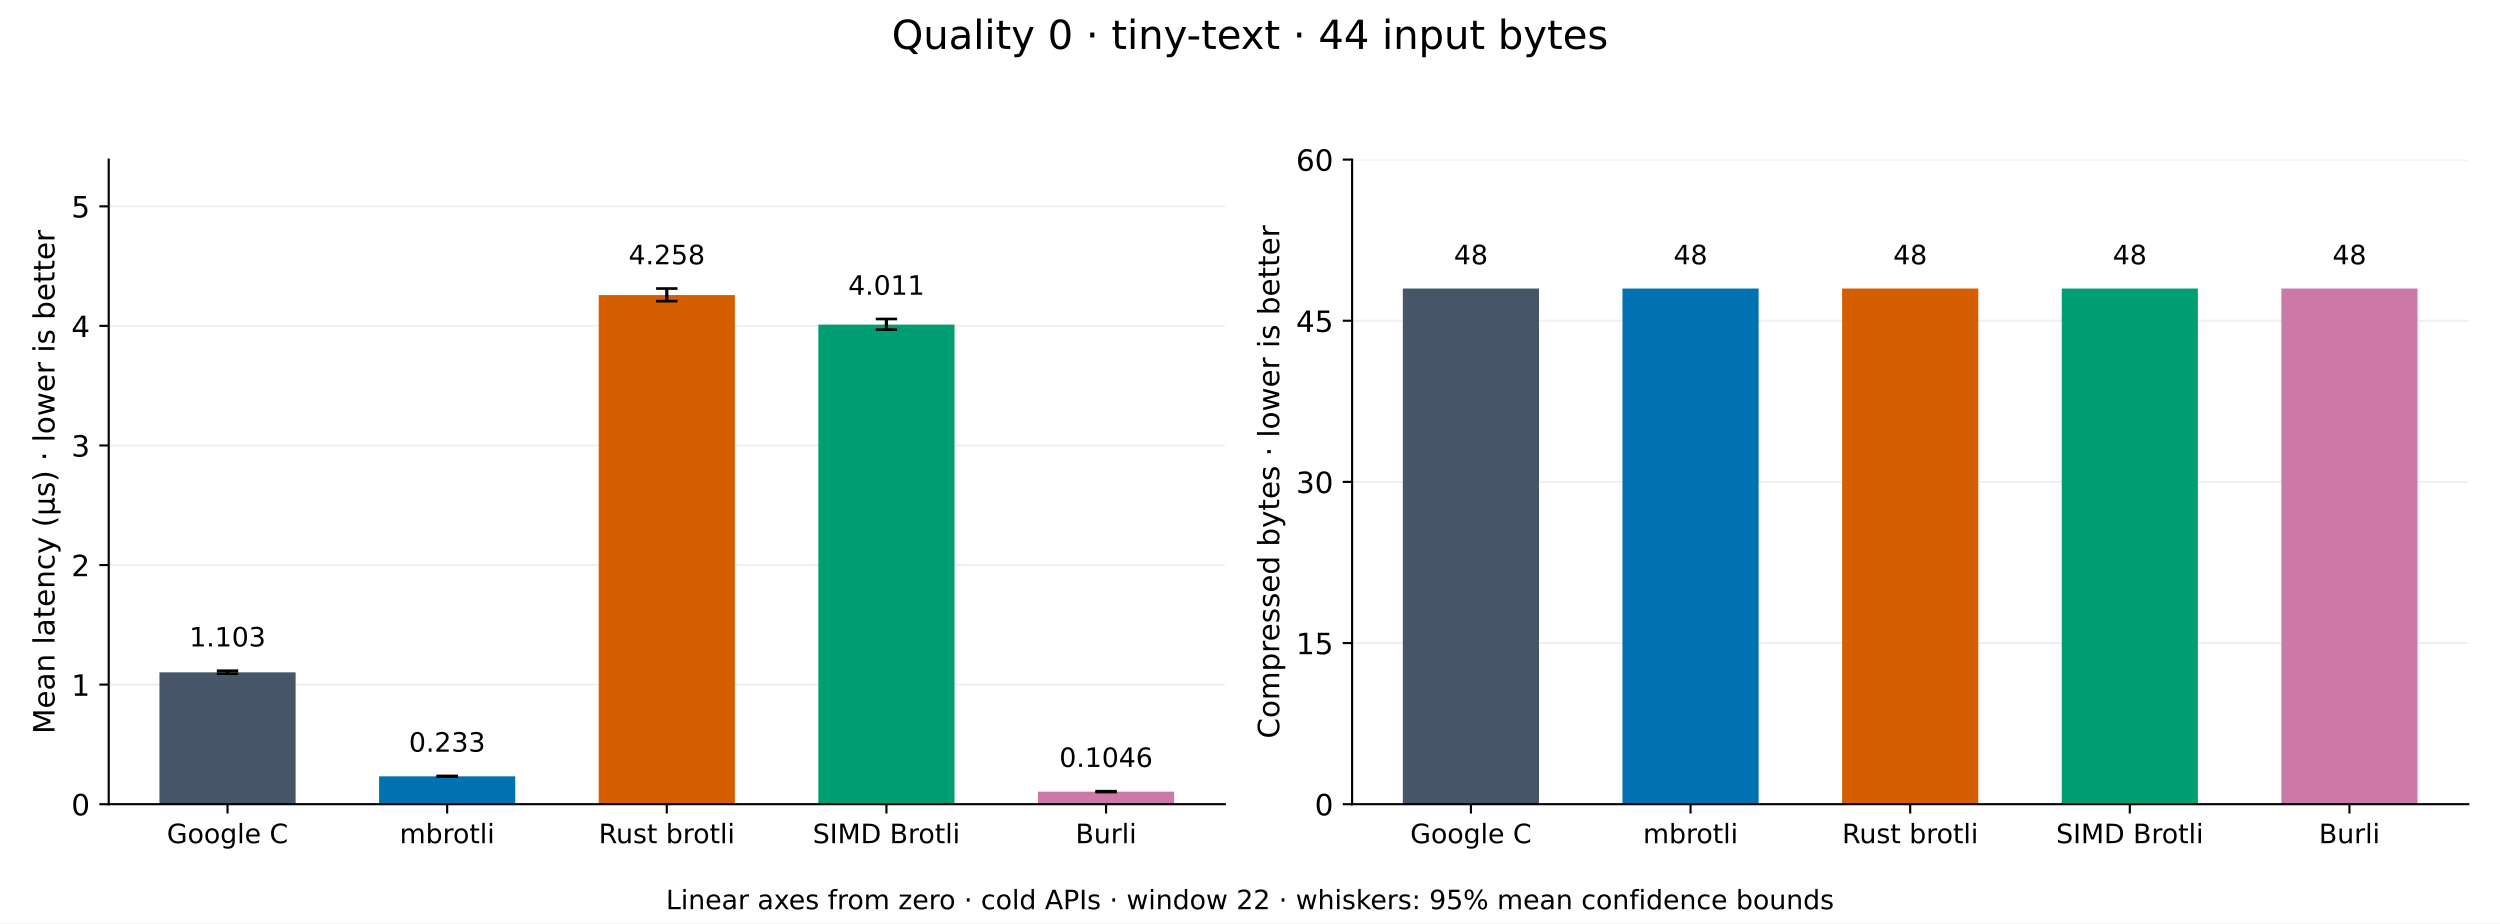
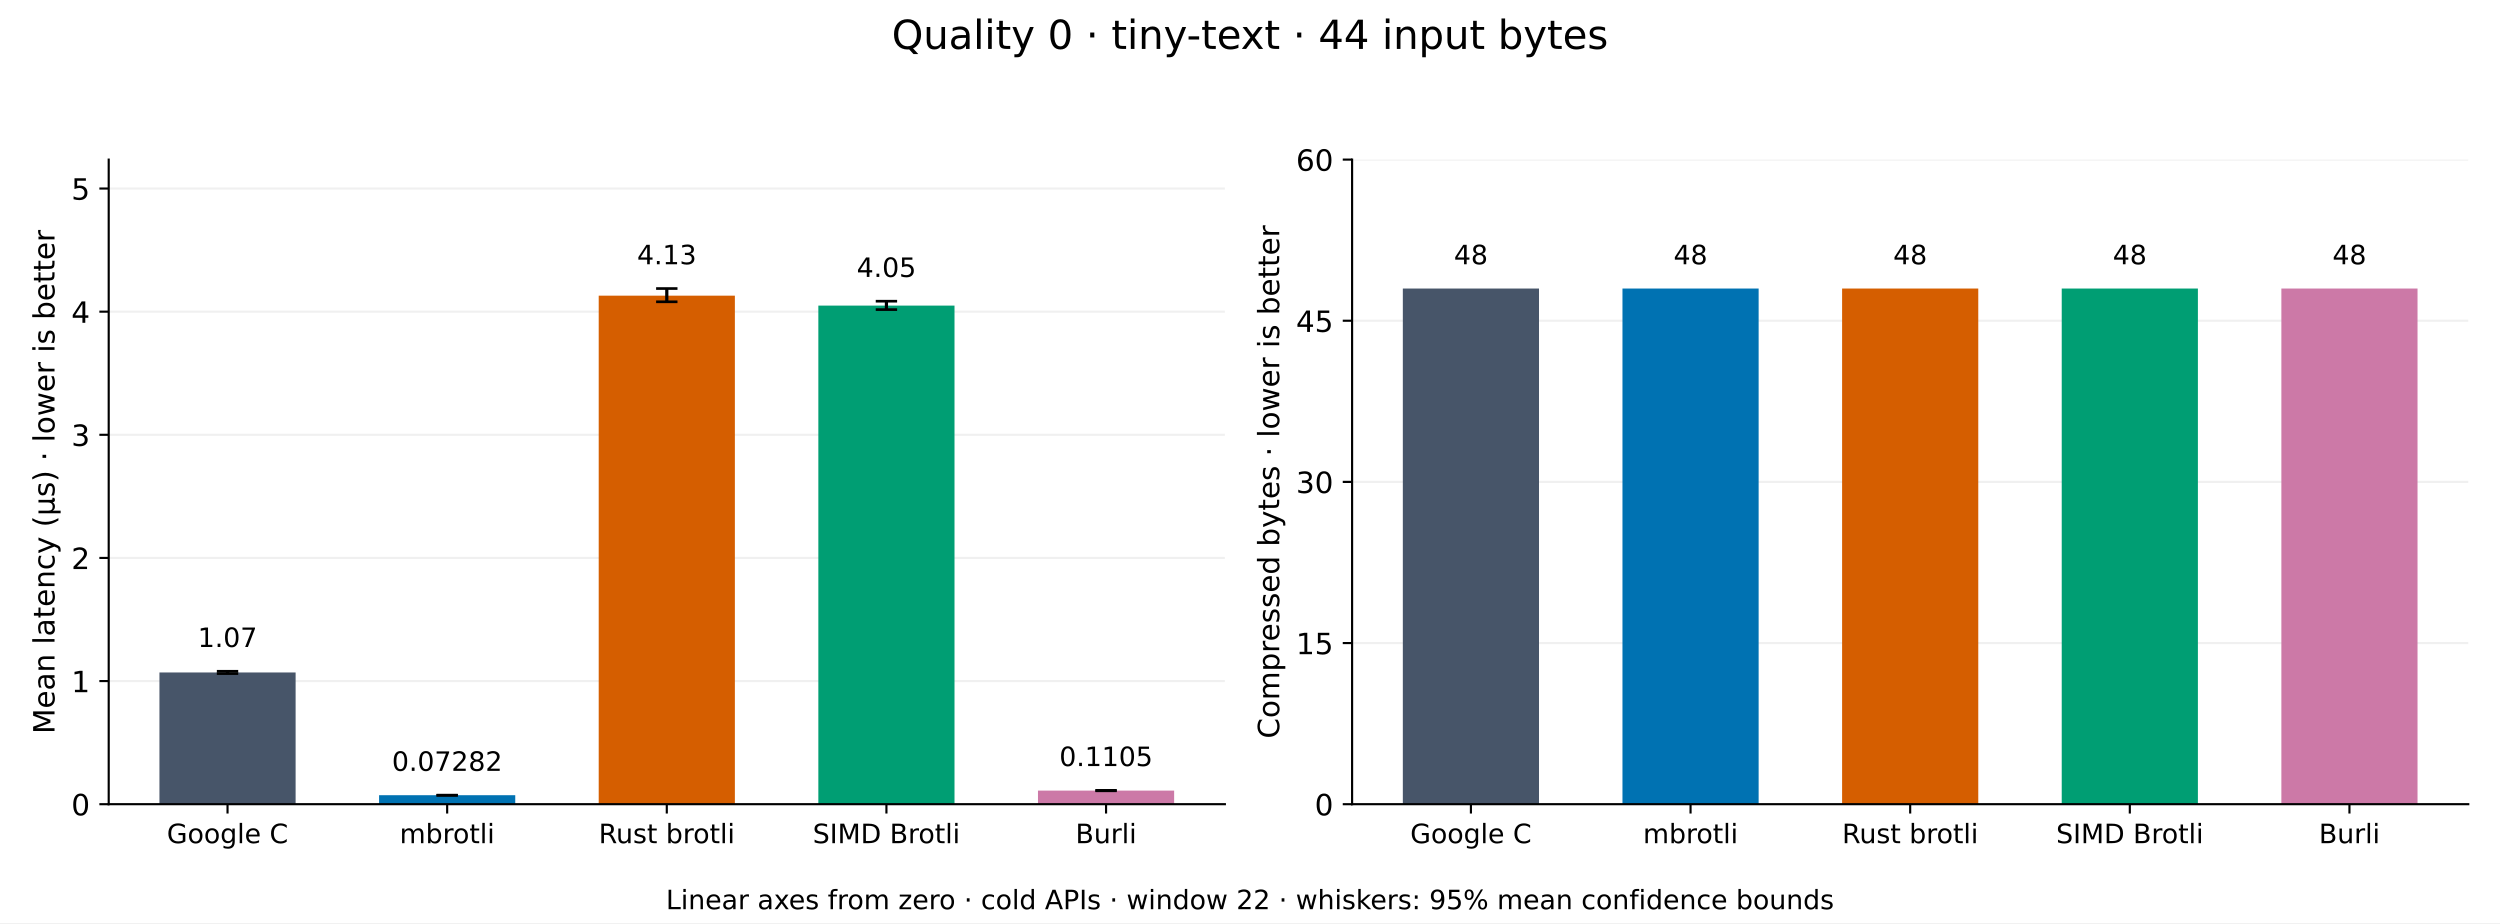
<svg xmlns="http://www.w3.org/2000/svg" xmlns:xlink="http://www.w3.org/1999/xlink" width="936pt" height="345.6pt" viewBox="0 0 936 345.6" version="1.1">
  <defs>
    <style type="text/css">*{stroke-linejoin: round; stroke-linecap: butt}</style>
  </defs>
  <g id="figure_1">
    <g id="patch_1">
-       <path d="M 0 345.6  L 936 345.6  L 936 0  L 0 0  z " style="fill: #ffffff" />
+       <path d="M 0 345.6 L 936 345.6 L 936 0 L 0 0 z " style="fill: #ffffff" />
    </g>
    <g id="axes_1">
      <g id="patch_2">
-         <path d="M 40.7 301.088  L 458.595 301.088  L 458.595 59.76  L 40.7 59.76  z " style="fill: #ffffff" />
+         <path d="M 40.7 301.088 L 458.595 301.088 L 458.595 59.76 L 40.7 59.76 z " style="fill: #ffffff" />
      </g>
      <g id="matplotlib.axis_1">
        <g id="xtick_1">
          <g id="line2d_1">
            <defs>
-               <path id="m3d63aaa0ea" d="M 0 0  L 0 3.5  " style="stroke: #000000; stroke-width: 0.8" />
+               <path id="m3d63aaa0ea" d="M 0 0 L 0 3.5 " style="stroke: #000000; stroke-width: 0.8" />
            </defs>
            <g>
              <use xlink:href="#m3d63aaa0ea" x="85.187" y="301.088" style="stroke: #000000; stroke-width: 0.8" />
            </g>
          </g>
          <g id="text_1">
            <text style="font-size: 10px; font-family: 'DejaVu Sans', 'Bitstream Vera Sans', 'Computer Modern Sans Serif', 'Lucida Grande', 'Verdana', 'Geneva', 'Lucid', 'Arial', 'Helvetica', 'Avant Garde', sans-serif; text-anchor: middle" x="85.187" y="315.686" transform="rotate(-0 85.18666 315.6864)">Google C</text>
          </g>
        </g>
        <g id="xtick_2">
          <g id="line2d_2">
            <g>
              <use xlink:href="#m3d63aaa0ea" x="167.417" y="301.088" style="stroke: #000000; stroke-width: 0.8" />
            </g>
          </g>
          <g id="text_2">
            <text style="font-size: 10px; font-family: 'DejaVu Sans', 'Bitstream Vera Sans', 'Computer Modern Sans Serif', 'Lucida Grande', 'Verdana', 'Geneva', 'Lucid', 'Arial', 'Helvetica', 'Avant Garde', sans-serif; text-anchor: middle" x="167.417" y="315.686" transform="rotate(-0 167.4171 315.6864)">mbrotli</text>
          </g>
        </g>
        <g id="xtick_3">
          <g id="line2d_3">
            <g>
              <use xlink:href="#m3d63aaa0ea" x="249.648" y="301.088" style="stroke: #000000; stroke-width: 0.8" />
            </g>
          </g>
          <g id="text_3">
            <text style="font-size: 10px; font-family: 'DejaVu Sans', 'Bitstream Vera Sans', 'Computer Modern Sans Serif', 'Lucida Grande', 'Verdana', 'Geneva', 'Lucid', 'Arial', 'Helvetica', 'Avant Garde', sans-serif; text-anchor: middle" x="249.648" y="315.686" transform="rotate(-0 249.6475 315.6864)">Rust brotli</text>
          </g>
        </g>
        <g id="xtick_4">
          <g id="line2d_4">
            <g>
              <use xlink:href="#m3d63aaa0ea" x="331.878" y="301.088" style="stroke: #000000; stroke-width: 0.8" />
            </g>
          </g>
          <g id="text_4">
            <text style="font-size: 10px; font-family: 'DejaVu Sans', 'Bitstream Vera Sans', 'Computer Modern Sans Serif', 'Lucida Grande', 'Verdana', 'Geneva', 'Lucid', 'Arial', 'Helvetica', 'Avant Garde', sans-serif; text-anchor: middle" x="331.878" y="315.686" transform="rotate(-0 331.8779 315.6864)">SIMD Brotli</text>
          </g>
        </g>
        <g id="xtick_5">
          <g id="line2d_5">
            <g>
              <use xlink:href="#m3d63aaa0ea" x="414.108" y="301.088" style="stroke: #000000; stroke-width: 0.8" />
            </g>
          </g>
          <g id="text_5">
            <text style="font-size: 10px; font-family: 'DejaVu Sans', 'Bitstream Vera Sans', 'Computer Modern Sans Serif', 'Lucida Grande', 'Verdana', 'Geneva', 'Lucid', 'Arial', 'Helvetica', 'Avant Garde', sans-serif; text-anchor: middle" x="414.108" y="315.686" transform="rotate(-0 414.1083 315.6864)">Burli</text>
          </g>
        </g>
      </g>
      <g id="matplotlib.axis_2">
        <g id="ytick_1">
          <g id="line2d_6">
-             <path d="M 40.7 301.088  L 458.595 301.088  " clip-path="url(#pb43625da79)" style="fill: none; stroke: #b0b0b0; stroke-opacity: 0.18; stroke-width: 0.8; stroke-linecap: square" />
+             <path d="M 40.7 301.088 L 458.595 301.088 " clip-path="url(#pb43625da79)" style="fill: none; stroke: #b0b0b0; stroke-opacity: 0.18; stroke-width: 0.8; stroke-linecap: square" />
          </g>
          <g id="line2d_7">
            <defs>
-               <path id="mb6c034703b" d="M 0 0  L -3.5 0  " style="stroke: #000000; stroke-width: 0.8" />
+               <path id="mb6c034703b" d="M 0 0 L -3.5 0 " style="stroke: #000000; stroke-width: 0.8" />
            </defs>
            <g>
              <use xlink:href="#mb6c034703b" x="40.7" y="301.088" style="stroke: #000000; stroke-width: 0.8" />
            </g>
          </g>
          <g id="text_6">
            <text style="font-size: 11px; font-family: 'DejaVu Sans', 'Bitstream Vera Sans', 'Computer Modern Sans Serif', 'Lucida Grande', 'Verdana', 'Geneva', 'Lucid', 'Arial', 'Helvetica', 'Avant Garde', sans-serif; text-anchor: end" x="33.7" y="305.267" transform="rotate(-0 33.7 305.2671)">0</text>
          </g>
        </g>
        <g id="ytick_2">
          <g id="line2d_8">
-             <path d="M 40.7 256.319  L 458.595 256.319  " clip-path="url(#pb43625da79)" style="fill: none; stroke: #b0b0b0; stroke-opacity: 0.18; stroke-width: 0.8; stroke-linecap: square" />
+             <path d="M 40.7 254.988 L 458.595 254.988 " clip-path="url(#pb43625da79)" style="fill: none; stroke: #b0b0b0; stroke-opacity: 0.18; stroke-width: 0.8; stroke-linecap: square" />
          </g>
          <g id="line2d_9">
            <g>
-               <use xlink:href="#mb6c034703b" x="40.7" y="256.319" style="stroke: #000000; stroke-width: 0.8" />
+               <use xlink:href="#mb6c034703b" x="40.7" y="254.988" style="stroke: #000000; stroke-width: 0.8" />
            </g>
          </g>
          <g id="text_7">
-             <text style="font-size: 11px; font-family: 'DejaVu Sans', 'Bitstream Vera Sans', 'Computer Modern Sans Serif', 'Lucida Grande', 'Verdana', 'Geneva', 'Lucid', 'Arial', 'Helvetica', 'Avant Garde', sans-serif; text-anchor: end" x="33.7" y="260.498" transform="rotate(-0 33.7 260.4985)">1</text>
+             <text style="font-size: 11px; font-family: 'DejaVu Sans', 'Bitstream Vera Sans', 'Computer Modern Sans Serif', 'Lucida Grande', 'Verdana', 'Geneva', 'Lucid', 'Arial', 'Helvetica', 'Avant Garde', sans-serif; text-anchor: end" x="33.7" y="259.167" transform="rotate(-0 33.7 259.1675)">1</text>
          </g>
        </g>
        <g id="ytick_3">
          <g id="line2d_10">
-             <path d="M 40.7 211.551  L 458.595 211.551  " clip-path="url(#pb43625da79)" style="fill: none; stroke: #b0b0b0; stroke-opacity: 0.18; stroke-width: 0.8; stroke-linecap: square" />
+             <path d="M 40.7 208.889 L 458.595 208.889 " clip-path="url(#pb43625da79)" style="fill: none; stroke: #b0b0b0; stroke-opacity: 0.18; stroke-width: 0.8; stroke-linecap: square" />
          </g>
          <g id="line2d_11">
            <g>
-               <use xlink:href="#mb6c034703b" x="40.7" y="211.551" style="stroke: #000000; stroke-width: 0.8" />
+               <use xlink:href="#mb6c034703b" x="40.7" y="208.889" style="stroke: #000000; stroke-width: 0.8" />
            </g>
          </g>
          <g id="text_8">
-             <text style="font-size: 11px; font-family: 'DejaVu Sans', 'Bitstream Vera Sans', 'Computer Modern Sans Serif', 'Lucida Grande', 'Verdana', 'Geneva', 'Lucid', 'Arial', 'Helvetica', 'Avant Garde', sans-serif; text-anchor: end" x="33.7" y="215.73" transform="rotate(-0 33.7 215.7299)">2</text>
+             <text style="font-size: 11px; font-family: 'DejaVu Sans', 'Bitstream Vera Sans', 'Computer Modern Sans Serif', 'Lucida Grande', 'Verdana', 'Geneva', 'Lucid', 'Arial', 'Helvetica', 'Avant Garde', sans-serif; text-anchor: end" x="33.7" y="213.068" transform="rotate(-0 33.7 213.0678)">2</text>
          </g>
        </g>
        <g id="ytick_4">
          <g id="line2d_12">
-             <path d="M 40.7 166.782  L 458.595 166.782  " clip-path="url(#pb43625da79)" style="fill: none; stroke: #b0b0b0; stroke-opacity: 0.18; stroke-width: 0.8; stroke-linecap: square" />
+             <path d="M 40.7 162.789 L 458.595 162.789 " clip-path="url(#pb43625da79)" style="fill: none; stroke: #b0b0b0; stroke-opacity: 0.18; stroke-width: 0.8; stroke-linecap: square" />
          </g>
          <g id="line2d_13">
            <g>
-               <use xlink:href="#mb6c034703b" x="40.7" y="166.782" style="stroke: #000000; stroke-width: 0.8" />
+               <use xlink:href="#mb6c034703b" x="40.7" y="162.789" style="stroke: #000000; stroke-width: 0.8" />
            </g>
          </g>
          <g id="text_9">
-             <text style="font-size: 11px; font-family: 'DejaVu Sans', 'Bitstream Vera Sans', 'Computer Modern Sans Serif', 'Lucida Grande', 'Verdana', 'Geneva', 'Lucid', 'Arial', 'Helvetica', 'Avant Garde', sans-serif; text-anchor: end" x="33.7" y="170.961" transform="rotate(-0 33.7 170.9612)">3</text>
+             <text style="font-size: 11px; font-family: 'DejaVu Sans', 'Bitstream Vera Sans', 'Computer Modern Sans Serif', 'Lucida Grande', 'Verdana', 'Geneva', 'Lucid', 'Arial', 'Helvetica', 'Avant Garde', sans-serif; text-anchor: end" x="33.7" y="166.968" transform="rotate(-0 33.7 166.9681)">3</text>
          </g>
        </g>
        <g id="ytick_5">
          <g id="line2d_14">
-             <path d="M 40.7 122.013  L 458.595 122.013  " clip-path="url(#pb43625da79)" style="fill: none; stroke: #b0b0b0; stroke-opacity: 0.18; stroke-width: 0.8; stroke-linecap: square" />
+             <path d="M 40.7 116.689 L 458.595 116.689 " clip-path="url(#pb43625da79)" style="fill: none; stroke: #b0b0b0; stroke-opacity: 0.18; stroke-width: 0.8; stroke-linecap: square" />
          </g>
          <g id="line2d_15">
            <g>
-               <use xlink:href="#mb6c034703b" x="40.7" y="122.013" style="stroke: #000000; stroke-width: 0.8" />
+               <use xlink:href="#mb6c034703b" x="40.7" y="116.689" style="stroke: #000000; stroke-width: 0.8" />
            </g>
          </g>
          <g id="text_10">
-             <text style="font-size: 11px; font-family: 'DejaVu Sans', 'Bitstream Vera Sans', 'Computer Modern Sans Serif', 'Lucida Grande', 'Verdana', 'Geneva', 'Lucid', 'Arial', 'Helvetica', 'Avant Garde', sans-serif; text-anchor: end" x="33.7" y="126.193" transform="rotate(-0 33.7 126.1926)">4</text>
+             <text style="font-size: 11px; font-family: 'DejaVu Sans', 'Bitstream Vera Sans', 'Computer Modern Sans Serif', 'Lucida Grande', 'Verdana', 'Geneva', 'Lucid', 'Arial', 'Helvetica', 'Avant Garde', sans-serif; text-anchor: end" x="33.7" y="120.868" transform="rotate(-0 33.7 120.8685)">4</text>
          </g>
        </g>
        <g id="ytick_6">
          <g id="line2d_16">
-             <path d="M 40.7 77.245  L 458.595 77.245  " clip-path="url(#pb43625da79)" style="fill: none; stroke: #b0b0b0; stroke-opacity: 0.18; stroke-width: 0.8; stroke-linecap: square" />
+             <path d="M 40.7 70.59 L 458.595 70.59 " clip-path="url(#pb43625da79)" style="fill: none; stroke: #b0b0b0; stroke-opacity: 0.18; stroke-width: 0.8; stroke-linecap: square" />
          </g>
          <g id="line2d_17">
            <g>
-               <use xlink:href="#mb6c034703b" x="40.7" y="77.245" style="stroke: #000000; stroke-width: 0.8" />
+               <use xlink:href="#mb6c034703b" x="40.7" y="70.59" style="stroke: #000000; stroke-width: 0.8" />
            </g>
          </g>
          <g id="text_11">
-             <text style="font-size: 11px; font-family: 'DejaVu Sans', 'Bitstream Vera Sans', 'Computer Modern Sans Serif', 'Lucida Grande', 'Verdana', 'Geneva', 'Lucid', 'Arial', 'Helvetica', 'Avant Garde', sans-serif; text-anchor: end" x="33.7" y="81.424" transform="rotate(-0 33.7 81.42393)">5</text>
+             <text style="font-size: 11px; font-family: 'DejaVu Sans', 'Bitstream Vera Sans', 'Computer Modern Sans Serif', 'Lucida Grande', 'Verdana', 'Geneva', 'Lucid', 'Arial', 'Helvetica', 'Avant Garde', sans-serif; text-anchor: end" x="33.7" y="74.769" transform="rotate(-0 33.7 74.76878)">5</text>
          </g>
        </g>
        <g id="text_12">
          <text style="font-size: 11px; font-family: 'DejaVu Sans', 'Bitstream Vera Sans', 'Computer Modern Sans Serif', 'Lucida Grande', 'Verdana', 'Geneva', 'Lucid', 'Arial', 'Helvetica', 'Avant Garde', sans-serif; text-anchor: middle" x="20.414" y="180.424" transform="rotate(-90 20.41359 180.424)">Mean latency (µs) · lower is better</text>
        </g>
      </g>
      <g id="patch_3">
-         <path d="M 59.695 301.088  L 110.678 301.088  L 110.678 251.715  L 59.695 251.715  z " clip-path="url(#pb43625da79)" style="fill: #475569" />
+         <path d="M 59.695 301.088 L 110.678 301.088 L 110.678 251.769 L 59.695 251.769 z " clip-path="url(#pb43625da79)" style="fill: #475569" />
      </g>
      <g id="patch_4">
-         <path d="M 141.926 301.088  L 192.909 301.088  L 192.909 290.657  L 141.926 290.657  z " clip-path="url(#pb43625da79)" style="fill: #0072b2" />
+         <path d="M 141.926 301.088 L 192.909 301.088 L 192.909 297.731 L 141.926 297.731 z " clip-path="url(#pb43625da79)" style="fill: #0072b2" />
      </g>
      <g id="patch_5">
-         <path d="M 224.156 301.088  L 275.139 301.088  L 275.139 110.469  L 224.156 110.469  z " clip-path="url(#pb43625da79)" style="fill: #d55e00" />
+         <path d="M 224.156 301.088 L 275.139 301.088 L 275.139 110.696 L 224.156 110.696 z " clip-path="url(#pb43625da79)" style="fill: #d55e00" />
      </g>
      <g id="patch_6">
-         <path d="M 306.386 301.088  L 357.369 301.088  L 357.369 121.524  L 306.386 121.524  z " clip-path="url(#pb43625da79)" style="fill: #009e73" />
+         <path d="M 306.386 301.088 L 357.369 301.088 L 357.369 114.405 L 306.386 114.405 z " clip-path="url(#pb43625da79)" style="fill: #009e73" />
      </g>
      <g id="patch_7">
-         <path d="M 388.617 301.088  L 439.6 301.088  L 439.6 296.406  L 388.617 296.406  z " clip-path="url(#pb43625da79)" style="fill: #cc79a7" />
+         <path d="M 388.617 301.088 L 439.6 301.088 L 439.6 295.996 L 388.617 295.996 z " clip-path="url(#pb43625da79)" style="fill: #cc79a7" />
      </g>
      <g id="LineCollection_1">
-         <path d="M 85.187 252.214  L 85.187 251.116  " clip-path="url(#pb43625da79)" style="fill: none; stroke: #000000; stroke-width: 1.2" />
-         <path d="M 167.417 290.773  L 167.417 290.518  " clip-path="url(#pb43625da79)" style="fill: none; stroke: #000000; stroke-width: 1.2" />
-         <path d="M 249.648 112.75  L 249.648 108.026  " clip-path="url(#pb43625da79)" style="fill: none; stroke: #000000; stroke-width: 1.2" />
-         <path d="M 331.878 123.396  L 331.878 119.437  " clip-path="url(#pb43625da79)" style="fill: none; stroke: #000000; stroke-width: 1.2" />
-         <path d="M 414.108 296.543  L 414.108 296.231  " clip-path="url(#pb43625da79)" style="fill: none; stroke: #000000; stroke-width: 1.2" />
+         <path d="M 85.187 252.198 L 85.187 251.317 " clip-path="url(#pb43625da79)" style="fill: none; stroke: #000000; stroke-width: 1.2" />
+         <path d="M 167.417 297.768 L 167.417 297.691 " clip-path="url(#pb43625da79)" style="fill: none; stroke: #000000; stroke-width: 1.2" />
+         <path d="M 249.648 112.986 L 249.648 108.026 " clip-path="url(#pb43625da79)" style="fill: none; stroke: #000000; stroke-width: 1.2" />
+         <path d="M 331.878 115.905 L 331.878 112.775 " clip-path="url(#pb43625da79)" style="fill: none; stroke: #000000; stroke-width: 1.2" />
+         <path d="M 414.108 296.085 L 414.108 295.903 " clip-path="url(#pb43625da79)" style="fill: none; stroke: #000000; stroke-width: 1.2" />
      </g>
      <g id="line2d_18">
        <defs>
-           <path id="ma4d3aa00d3" d="M 4 0  L -4 -0  " style="stroke: #000000" />
+           <path id="ma4d3aa00d3" d="M 4 0 L -4 -0 " style="stroke: #000000" />
        </defs>
        <g clip-path="url(#pb43625da79)">
-           <use xlink:href="#ma4d3aa00d3" x="85.187" y="252.214" style="fill: #1f77b4; stroke: #000000" />
-           <use xlink:href="#ma4d3aa00d3" x="167.417" y="290.773" style="fill: #1f77b4; stroke: #000000" />
-           <use xlink:href="#ma4d3aa00d3" x="249.648" y="112.75" style="fill: #1f77b4; stroke: #000000" />
-           <use xlink:href="#ma4d3aa00d3" x="331.878" y="123.396" style="fill: #1f77b4; stroke: #000000" />
-           <use xlink:href="#ma4d3aa00d3" x="414.108" y="296.543" style="fill: #1f77b4; stroke: #000000" />
+           <use xlink:href="#ma4d3aa00d3" x="85.187" y="252.198" style="fill: #1f77b4; stroke: #000000" />
+           <use xlink:href="#ma4d3aa00d3" x="167.417" y="297.768" style="fill: #1f77b4; stroke: #000000" />
+           <use xlink:href="#ma4d3aa00d3" x="249.648" y="112.986" style="fill: #1f77b4; stroke: #000000" />
+           <use xlink:href="#ma4d3aa00d3" x="331.878" y="115.905" style="fill: #1f77b4; stroke: #000000" />
+           <use xlink:href="#ma4d3aa00d3" x="414.108" y="296.085" style="fill: #1f77b4; stroke: #000000" />
        </g>
      </g>
      <g id="line2d_19">
        <g clip-path="url(#pb43625da79)">
-           <use xlink:href="#ma4d3aa00d3" x="85.187" y="251.116" style="fill: #1f77b4; stroke: #000000" />
-           <use xlink:href="#ma4d3aa00d3" x="167.417" y="290.518" style="fill: #1f77b4; stroke: #000000" />
+           <use xlink:href="#ma4d3aa00d3" x="85.187" y="251.317" style="fill: #1f77b4; stroke: #000000" />
+           <use xlink:href="#ma4d3aa00d3" x="167.417" y="297.691" style="fill: #1f77b4; stroke: #000000" />
          <use xlink:href="#ma4d3aa00d3" x="249.648" y="108.026" style="fill: #1f77b4; stroke: #000000" />
-           <use xlink:href="#ma4d3aa00d3" x="331.878" y="119.437" style="fill: #1f77b4; stroke: #000000" />
-           <use xlink:href="#ma4d3aa00d3" x="414.108" y="296.231" style="fill: #1f77b4; stroke: #000000" />
+           <use xlink:href="#ma4d3aa00d3" x="331.878" y="112.775" style="fill: #1f77b4; stroke: #000000" />
+           <use xlink:href="#ma4d3aa00d3" x="414.108" y="295.903" style="fill: #1f77b4; stroke: #000000" />
        </g>
      </g>
      <g id="patch_8">
-         <path d="M 40.7 301.088  L 40.7 59.76  " style="fill: none; stroke: #000000; stroke-width: 0.8; stroke-linejoin: miter; stroke-linecap: square" />
+         <path d="M 40.7 301.088 L 40.7 59.76 " style="fill: none; stroke: #000000; stroke-width: 0.8; stroke-linejoin: miter; stroke-linecap: square" />
      </g>
      <g id="patch_9">
-         <path d="M 40.7 301.088  L 458.595 301.088  " style="fill: none; stroke: #000000; stroke-width: 0.8; stroke-linejoin: miter; stroke-linecap: square" />
+         <path d="M 40.7 301.088 L 458.595 301.088 " style="fill: none; stroke: #000000; stroke-width: 0.8; stroke-linejoin: miter; stroke-linecap: square" />
      </g>
      <g id="text_13">
        <g id="patch_10">
-           <path d="M 69.873 245.116  L 100.501 245.116  L 100.501 233.438  L 69.873 233.438  z " style="fill: #ffffff; opacity: 0.9" />
-         </g>
-         <text style="font-size: 10px; font-family: 'DejaVu Sans', 'Bitstream Vera Sans', 'Computer Modern Sans Serif', 'Lucida Grande', 'Verdana', 'Geneva', 'Lucid', 'Arial', 'Helvetica', 'Avant Garde', sans-serif; text-anchor: middle" x="85.187" y="242.036" transform="rotate(-0 85.18666 242.0364)">1.103</text>
+           <path d="M 73.054 245.317 L 97.319 245.317 L 97.319 233.639 L 73.054 233.639 z " style="fill: #ffffff; opacity: 0.9" />
+         </g>
+         <text style="font-size: 10px; font-family: 'DejaVu Sans', 'Bitstream Vera Sans', 'Computer Modern Sans Serif', 'Lucida Grande', 'Verdana', 'Geneva', 'Lucid', 'Arial', 'Helvetica', 'Avant Garde', sans-serif; text-anchor: middle" x="85.187" y="242.237" transform="rotate(-0 85.18666 242.237)">1.07</text>
      </g>
      <g id="text_14">
        <g id="patch_11">
-           <path d="M 152.103 284.518  L 182.731 284.518  L 182.731 272.84  L 152.103 272.84  z " style="fill: #ffffff; opacity: 0.9" />
-         </g>
-         <text style="font-size: 10px; font-family: 'DejaVu Sans', 'Bitstream Vera Sans', 'Computer Modern Sans Serif', 'Lucida Grande', 'Verdana', 'Geneva', 'Lucid', 'Arial', 'Helvetica', 'Avant Garde', sans-serif; text-anchor: middle" x="167.417" y="281.439" transform="rotate(-0 167.4171 281.4387)">0.233</text>
+           <path d="M 145.741 291.691 L 189.094 291.691 L 189.094 280.012 L 145.741 280.012 z " style="fill: #ffffff; opacity: 0.9" />
+         </g>
+         <text style="font-size: 10px; font-family: 'DejaVu Sans', 'Bitstream Vera Sans', 'Computer Modern Sans Serif', 'Lucida Grande', 'Verdana', 'Geneva', 'Lucid', 'Arial', 'Helvetica', 'Avant Garde', sans-serif; text-anchor: middle" x="167.417" y="288.611" transform="rotate(-0 167.4171 288.6109)">0.07282</text>
      </g>
      <g id="text_15">
        <g id="patch_12">
-           <path d="M 234.333 102.026  L 264.962 102.026  L 264.962 90.347  L 234.333 90.347  z " style="fill: #ffffff; opacity: 0.9" />
-         </g>
-         <text style="font-size: 10px; font-family: 'DejaVu Sans', 'Bitstream Vera Sans', 'Computer Modern Sans Serif', 'Lucida Grande', 'Verdana', 'Geneva', 'Lucid', 'Arial', 'Helvetica', 'Avant Garde', sans-serif; text-anchor: middle" x="249.648" y="98.946" transform="rotate(-0 249.6475 98.94591)">4.258</text>
+           <path d="M 237.515 102.026 L 261.78 102.026 L 261.78 90.347 L 237.515 90.347 z " style="fill: #ffffff; opacity: 0.9" />
+         </g>
+         <text style="font-size: 10px; font-family: 'DejaVu Sans', 'Bitstream Vera Sans', 'Computer Modern Sans Serif', 'Lucida Grande', 'Verdana', 'Geneva', 'Lucid', 'Arial', 'Helvetica', 'Avant Garde', sans-serif; text-anchor: middle" x="249.648" y="98.946" transform="rotate(-0 249.6475 98.94591)">4.13</text>
      </g>
      <g id="text_16">
        <g id="patch_13">
-           <path d="M 316.564 113.437  L 347.192 113.437  L 347.192 101.759  L 316.564 101.759  z " style="fill: #ffffff; opacity: 0.9" />
-         </g>
-         <text style="font-size: 10px; font-family: 'DejaVu Sans', 'Bitstream Vera Sans', 'Computer Modern Sans Serif', 'Lucida Grande', 'Verdana', 'Geneva', 'Lucid', 'Arial', 'Helvetica', 'Avant Garde', sans-serif; text-anchor: middle" x="331.878" y="110.357" transform="rotate(-0 331.8779 110.3574)">4.011</text>
+           <path d="M 319.745 106.775 L 344.011 106.775 L 344.011 95.097 L 319.745 95.097 z " style="fill: #ffffff; opacity: 0.9" />
+         </g>
+         <text style="font-size: 10px; font-family: 'DejaVu Sans', 'Bitstream Vera Sans', 'Computer Modern Sans Serif', 'Lucida Grande', 'Verdana', 'Geneva', 'Lucid', 'Arial', 'Helvetica', 'Avant Garde', sans-serif; text-anchor: middle" x="331.878" y="103.695" transform="rotate(-0 331.8779 103.6954)">4.05</text>
      </g>
      <g id="text_17">
        <g id="patch_14">
-           <path d="M 395.613 290.231  L 432.604 290.231  L 432.604 278.553  L 395.613 278.553  z " style="fill: #ffffff; opacity: 0.9" />
-         </g>
-         <text style="font-size: 10px; font-family: 'DejaVu Sans', 'Bitstream Vera Sans', 'Computer Modern Sans Serif', 'Lucida Grande', 'Verdana', 'Geneva', 'Lucid', 'Arial', 'Helvetica', 'Avant Garde', sans-serif; text-anchor: middle" x="414.108" y="287.152" transform="rotate(-0 414.1083 287.1517)">0.1046</text>
+           <path d="M 395.613 289.903 L 432.604 289.903 L 432.604 278.225 L 395.613 278.225 z " style="fill: #ffffff; opacity: 0.9" />
+         </g>
+         <text style="font-size: 10px; font-family: 'DejaVu Sans', 'Bitstream Vera Sans', 'Computer Modern Sans Serif', 'Lucida Grande', 'Verdana', 'Geneva', 'Lucid', 'Arial', 'Helvetica', 'Avant Garde', sans-serif; text-anchor: middle" x="414.108" y="286.823" transform="rotate(-0 414.1083 286.8232)">0.1105</text>
      </g>
    </g>
    <g id="axes_2">
      <g id="patch_15">
-         <path d="M 506.225 301.088  L 924.12 301.088  L 924.12 59.76  L 506.225 59.76  z " style="fill: #ffffff" />
+         <path d="M 506.225 301.088 L 924.12 301.088 L 924.12 59.76 L 506.225 59.76 z " style="fill: #ffffff" />
      </g>
      <g id="matplotlib.axis_3">
        <g id="xtick_6">
          <g id="line2d_20">
            <g>
              <use xlink:href="#m3d63aaa0ea" x="550.712" y="301.088" style="stroke: #000000; stroke-width: 0.8" />
            </g>
          </g>
          <g id="text_18">
            <text style="font-size: 10px; font-family: 'DejaVu Sans', 'Bitstream Vera Sans', 'Computer Modern Sans Serif', 'Lucida Grande', 'Verdana', 'Geneva', 'Lucid', 'Arial', 'Helvetica', 'Avant Garde', sans-serif; text-anchor: middle" x="550.712" y="315.686" transform="rotate(-0 550.7117 315.6864)">Google C</text>
          </g>
        </g>
        <g id="xtick_7">
          <g id="line2d_21">
            <g>
              <use xlink:href="#m3d63aaa0ea" x="632.942" y="301.088" style="stroke: #000000; stroke-width: 0.8" />
            </g>
          </g>
          <g id="text_19">
            <text style="font-size: 10px; font-family: 'DejaVu Sans', 'Bitstream Vera Sans', 'Computer Modern Sans Serif', 'Lucida Grande', 'Verdana', 'Geneva', 'Lucid', 'Arial', 'Helvetica', 'Avant Garde', sans-serif; text-anchor: middle" x="632.942" y="315.686" transform="rotate(-0 632.9421 315.6864)">mbrotli</text>
          </g>
        </g>
        <g id="xtick_8">
          <g id="line2d_22">
            <g>
              <use xlink:href="#m3d63aaa0ea" x="715.173" y="301.088" style="stroke: #000000; stroke-width: 0.8" />
            </g>
          </g>
          <g id="text_20">
            <text style="font-size: 10px; font-family: 'DejaVu Sans', 'Bitstream Vera Sans', 'Computer Modern Sans Serif', 'Lucida Grande', 'Verdana', 'Geneva', 'Lucid', 'Arial', 'Helvetica', 'Avant Garde', sans-serif; text-anchor: middle" x="715.173" y="315.686" transform="rotate(-0 715.1725 315.6864)">Rust brotli</text>
          </g>
        </g>
        <g id="xtick_9">
          <g id="line2d_23">
            <g>
              <use xlink:href="#m3d63aaa0ea" x="797.403" y="301.088" style="stroke: #000000; stroke-width: 0.8" />
            </g>
          </g>
          <g id="text_21">
            <text style="font-size: 10px; font-family: 'DejaVu Sans', 'Bitstream Vera Sans', 'Computer Modern Sans Serif', 'Lucida Grande', 'Verdana', 'Geneva', 'Lucid', 'Arial', 'Helvetica', 'Avant Garde', sans-serif; text-anchor: middle" x="797.403" y="315.686" transform="rotate(-0 797.4029 315.6864)">SIMD Brotli</text>
          </g>
        </g>
        <g id="xtick_10">
          <g id="line2d_24">
            <g>
              <use xlink:href="#m3d63aaa0ea" x="879.633" y="301.088" style="stroke: #000000; stroke-width: 0.8" />
            </g>
          </g>
          <g id="text_22">
            <text style="font-size: 10px; font-family: 'DejaVu Sans', 'Bitstream Vera Sans', 'Computer Modern Sans Serif', 'Lucida Grande', 'Verdana', 'Geneva', 'Lucid', 'Arial', 'Helvetica', 'Avant Garde', sans-serif; text-anchor: middle" x="879.633" y="315.686" transform="rotate(-0 879.6333 315.6864)">Burli</text>
          </g>
        </g>
      </g>
      <g id="matplotlib.axis_4">
        <g id="ytick_7">
          <g id="line2d_25">
-             <path d="M 506.225 301.088  L 924.12 301.088  " clip-path="url(#p87f1a0688a)" style="fill: none; stroke: #b0b0b0; stroke-opacity: 0.18; stroke-width: 0.8; stroke-linecap: square" />
+             <path d="M 506.225 301.088 L 924.12 301.088 " clip-path="url(#p87f1a0688a)" style="fill: none; stroke: #b0b0b0; stroke-opacity: 0.18; stroke-width: 0.8; stroke-linecap: square" />
          </g>
          <g id="line2d_26">
            <g>
              <use xlink:href="#mb6c034703b" x="506.225" y="301.088" style="stroke: #000000; stroke-width: 0.8" />
            </g>
          </g>
          <g id="text_23">
            <text style="font-size: 11px; font-family: 'DejaVu Sans', 'Bitstream Vera Sans', 'Computer Modern Sans Serif', 'Lucida Grande', 'Verdana', 'Geneva', 'Lucid', 'Arial', 'Helvetica', 'Avant Garde', sans-serif; text-anchor: end" x="499.225" y="305.267" transform="rotate(-0 499.225 305.2671)">0</text>
          </g>
        </g>
        <g id="ytick_8">
          <g id="line2d_27">
-             <path d="M 506.225 240.756  L 924.12 240.756  " clip-path="url(#p87f1a0688a)" style="fill: none; stroke: #b0b0b0; stroke-opacity: 0.18; stroke-width: 0.8; stroke-linecap: square" />
+             <path d="M 506.225 240.756 L 924.12 240.756 " clip-path="url(#p87f1a0688a)" style="fill: none; stroke: #b0b0b0; stroke-opacity: 0.18; stroke-width: 0.8; stroke-linecap: square" />
          </g>
          <g id="line2d_28">
            <g>
              <use xlink:href="#mb6c034703b" x="506.225" y="240.756" style="stroke: #000000; stroke-width: 0.8" />
            </g>
          </g>
          <g id="text_24">
            <text style="font-size: 11px; font-family: 'DejaVu Sans', 'Bitstream Vera Sans', 'Computer Modern Sans Serif', 'Lucida Grande', 'Verdana', 'Geneva', 'Lucid', 'Arial', 'Helvetica', 'Avant Garde', sans-serif; text-anchor: end" x="499.225" y="244.935" transform="rotate(-0 499.225 244.9351)">15</text>
          </g>
        </g>
        <g id="ytick_9">
          <g id="line2d_29">
-             <path d="M 506.225 180.424  L 924.12 180.424  " clip-path="url(#p87f1a0688a)" style="fill: none; stroke: #b0b0b0; stroke-opacity: 0.18; stroke-width: 0.8; stroke-linecap: square" />
+             <path d="M 506.225 180.424 L 924.12 180.424 " clip-path="url(#p87f1a0688a)" style="fill: none; stroke: #b0b0b0; stroke-opacity: 0.18; stroke-width: 0.8; stroke-linecap: square" />
          </g>
          <g id="line2d_30">
            <g>
              <use xlink:href="#mb6c034703b" x="506.225" y="180.424" style="stroke: #000000; stroke-width: 0.8" />
            </g>
          </g>
          <g id="text_25">
            <text style="font-size: 11px; font-family: 'DejaVu Sans', 'Bitstream Vera Sans', 'Computer Modern Sans Serif', 'Lucida Grande', 'Verdana', 'Geneva', 'Lucid', 'Arial', 'Helvetica', 'Avant Garde', sans-serif; text-anchor: end" x="499.225" y="184.603" transform="rotate(-0 499.225 184.6031)">30</text>
          </g>
        </g>
        <g id="ytick_10">
          <g id="line2d_31">
-             <path d="M 506.225 120.092  L 924.12 120.092  " clip-path="url(#p87f1a0688a)" style="fill: none; stroke: #b0b0b0; stroke-opacity: 0.18; stroke-width: 0.8; stroke-linecap: square" />
+             <path d="M 506.225 120.092 L 924.12 120.092 " clip-path="url(#p87f1a0688a)" style="fill: none; stroke: #b0b0b0; stroke-opacity: 0.18; stroke-width: 0.8; stroke-linecap: square" />
          </g>
          <g id="line2d_32">
            <g>
              <use xlink:href="#mb6c034703b" x="506.225" y="120.092" style="stroke: #000000; stroke-width: 0.8" />
            </g>
          </g>
          <g id="text_26">
            <text style="font-size: 11px; font-family: 'DejaVu Sans', 'Bitstream Vera Sans', 'Computer Modern Sans Serif', 'Lucida Grande', 'Verdana', 'Geneva', 'Lucid', 'Arial', 'Helvetica', 'Avant Garde', sans-serif; text-anchor: end" x="499.225" y="124.271" transform="rotate(-0 499.225 124.2711)">45</text>
          </g>
        </g>
        <g id="ytick_11">
          <g id="line2d_33">
-             <path d="M 506.225 59.76  L 924.12 59.76  " clip-path="url(#p87f1a0688a)" style="fill: none; stroke: #b0b0b0; stroke-opacity: 0.18; stroke-width: 0.8; stroke-linecap: square" />
+             <path d="M 506.225 59.76 L 924.12 59.76 " clip-path="url(#p87f1a0688a)" style="fill: none; stroke: #b0b0b0; stroke-opacity: 0.18; stroke-width: 0.8; stroke-linecap: square" />
          </g>
          <g id="line2d_34">
            <g>
              <use xlink:href="#mb6c034703b" x="506.225" y="59.76" style="stroke: #000000; stroke-width: 0.8" />
            </g>
          </g>
          <g id="text_27">
            <text style="font-size: 11px; font-family: 'DejaVu Sans', 'Bitstream Vera Sans', 'Computer Modern Sans Serif', 'Lucida Grande', 'Verdana', 'Geneva', 'Lucid', 'Arial', 'Helvetica', 'Avant Garde', sans-serif; text-anchor: end" x="499.225" y="63.939" transform="rotate(-0 499.225 63.93914)">60</text>
          </g>
        </g>
        <g id="text_28">
          <text style="font-size: 11px; font-family: 'DejaVu Sans', 'Bitstream Vera Sans', 'Computer Modern Sans Serif', 'Lucida Grande', 'Verdana', 'Geneva', 'Lucid', 'Arial', 'Helvetica', 'Avant Garde', sans-serif; text-anchor: middle" x="478.94" y="180.424" transform="rotate(-90 478.9398 180.424)">Compressed bytes · lower is better</text>
        </g>
      </g>
      <g id="patch_16">
-         <path d="M 525.22 301.088  L 576.203 301.088  L 576.203 108.026  L 525.22 108.026  z " clip-path="url(#p87f1a0688a)" style="fill: #475569" />
+         <path d="M 525.22 301.088 L 576.203 301.088 L 576.203 108.026 L 525.22 108.026 z " clip-path="url(#p87f1a0688a)" style="fill: #475569" />
      </g>
      <g id="patch_17">
-         <path d="M 607.451 301.088  L 658.434 301.088  L 658.434 108.026  L 607.451 108.026  z " clip-path="url(#p87f1a0688a)" style="fill: #0072b2" />
+         <path d="M 607.451 301.088 L 658.434 301.088 L 658.434 108.026 L 607.451 108.026 z " clip-path="url(#p87f1a0688a)" style="fill: #0072b2" />
      </g>
      <g id="patch_18">
-         <path d="M 689.681 301.088  L 740.664 301.088  L 740.664 108.026  L 689.681 108.026  z " clip-path="url(#p87f1a0688a)" style="fill: #d55e00" />
+         <path d="M 689.681 301.088 L 740.664 301.088 L 740.664 108.026 L 689.681 108.026 z " clip-path="url(#p87f1a0688a)" style="fill: #d55e00" />
      </g>
      <g id="patch_19">
-         <path d="M 771.911 301.088  L 822.894 301.088  L 822.894 108.026  L 771.911 108.026  z " clip-path="url(#p87f1a0688a)" style="fill: #009e73" />
+         <path d="M 771.911 301.088 L 822.894 301.088 L 822.894 108.026 L 771.911 108.026 z " clip-path="url(#p87f1a0688a)" style="fill: #009e73" />
      </g>
      <g id="patch_20">
-         <path d="M 854.142 301.088  L 905.125 301.088  L 905.125 108.026  L 854.142 108.026  z " clip-path="url(#p87f1a0688a)" style="fill: #cc79a7" />
+         <path d="M 854.142 301.088 L 905.125 301.088 L 905.125 108.026 L 854.142 108.026 z " clip-path="url(#p87f1a0688a)" style="fill: #cc79a7" />
      </g>
      <g id="patch_21">
-         <path d="M 506.225 301.088  L 506.225 59.76  " style="fill: none; stroke: #000000; stroke-width: 0.8; stroke-linejoin: miter; stroke-linecap: square" />
+         <path d="M 506.225 301.088 L 506.225 59.76 " style="fill: none; stroke: #000000; stroke-width: 0.8; stroke-linejoin: miter; stroke-linecap: square" />
      </g>
      <g id="patch_22">
-         <path d="M 506.225 301.088  L 924.12 301.088  " style="fill: none; stroke: #000000; stroke-width: 0.8; stroke-linejoin: miter; stroke-linecap: square" />
+         <path d="M 506.225 301.088 L 924.12 301.088 " style="fill: none; stroke: #000000; stroke-width: 0.8; stroke-linejoin: miter; stroke-linecap: square" />
      </g>
      <g id="text_29">
        <g id="patch_23">
-           <path d="M 543.349 102.026  L 558.074 102.026  L 558.074 90.347  L 543.349 90.347  z " style="fill: #ffffff; opacity: 0.9" />
+           <path d="M 543.349 102.026 L 558.074 102.026 L 558.074 90.347 L 543.349 90.347 z " style="fill: #ffffff; opacity: 0.9" />
        </g>
        <text style="font-size: 10px; font-family: 'DejaVu Sans', 'Bitstream Vera Sans', 'Computer Modern Sans Serif', 'Lucida Grande', 'Verdana', 'Geneva', 'Lucid', 'Arial', 'Helvetica', 'Avant Garde', sans-serif; text-anchor: middle" x="550.712" y="98.946" transform="rotate(-0 550.7117 98.94591)">48</text>
      </g>
      <g id="text_30">
        <g id="patch_24">
-           <path d="M 625.58 102.026  L 640.305 102.026  L 640.305 90.347  L 625.58 90.347  z " style="fill: #ffffff; opacity: 0.9" />
+           <path d="M 625.58 102.026 L 640.305 102.026 L 640.305 90.347 L 625.58 90.347 z " style="fill: #ffffff; opacity: 0.9" />
        </g>
        <text style="font-size: 10px; font-family: 'DejaVu Sans', 'Bitstream Vera Sans', 'Computer Modern Sans Serif', 'Lucida Grande', 'Verdana', 'Geneva', 'Lucid', 'Arial', 'Helvetica', 'Avant Garde', sans-serif; text-anchor: middle" x="632.942" y="98.946" transform="rotate(-0 632.9421 98.94591)">48</text>
      </g>
      <g id="text_31">
        <g id="patch_25">
-           <path d="M 707.81 102.026  L 722.535 102.026  L 722.535 90.347  L 707.81 90.347  z " style="fill: #ffffff; opacity: 0.9" />
+           <path d="M 707.81 102.026 L 722.535 102.026 L 722.535 90.347 L 707.81 90.347 z " style="fill: #ffffff; opacity: 0.9" />
        </g>
        <text style="font-size: 10px; font-family: 'DejaVu Sans', 'Bitstream Vera Sans', 'Computer Modern Sans Serif', 'Lucida Grande', 'Verdana', 'Geneva', 'Lucid', 'Arial', 'Helvetica', 'Avant Garde', sans-serif; text-anchor: middle" x="715.173" y="98.946" transform="rotate(-0 715.1725 98.94591)">48</text>
      </g>
      <g id="text_32">
        <g id="patch_26">
-           <path d="M 790.04 102.026  L 804.765 102.026  L 804.765 90.347  L 790.04 90.347  z " style="fill: #ffffff; opacity: 0.9" />
+           <path d="M 790.04 102.026 L 804.765 102.026 L 804.765 90.347 L 790.04 90.347 z " style="fill: #ffffff; opacity: 0.9" />
        </g>
        <text style="font-size: 10px; font-family: 'DejaVu Sans', 'Bitstream Vera Sans', 'Computer Modern Sans Serif', 'Lucida Grande', 'Verdana', 'Geneva', 'Lucid', 'Arial', 'Helvetica', 'Avant Garde', sans-serif; text-anchor: middle" x="797.403" y="98.946" transform="rotate(-0 797.4029 98.94591)">48</text>
      </g>
      <g id="text_33">
        <g id="patch_27">
-           <path d="M 872.271 102.026  L 886.996 102.026  L 886.996 90.347  L 872.271 90.347  z " style="fill: #ffffff; opacity: 0.9" />
+           <path d="M 872.271 102.026 L 886.996 102.026 L 886.996 90.347 L 872.271 90.347 z " style="fill: #ffffff; opacity: 0.9" />
        </g>
        <text style="font-size: 10px; font-family: 'DejaVu Sans', 'Bitstream Vera Sans', 'Computer Modern Sans Serif', 'Lucida Grande', 'Verdana', 'Geneva', 'Lucid', 'Arial', 'Helvetica', 'Avant Garde', sans-serif; text-anchor: middle" x="879.633" y="98.946" transform="rotate(-0 879.6333 98.94591)">48</text>
      </g>
    </g>
    <g id="text_34">
      <text style="font-size: 15px; font-family: 'DejaVu Sans', 'Bitstream Vera Sans', 'Computer Modern Sans Serif', 'Lucida Grande', 'Verdana', 'Geneva', 'Lucid', 'Arial', 'Helvetica', 'Avant Garde', sans-serif; text-anchor: middle" x="468" y="18.31" transform="rotate(-0 468 18.30966)">Quality 0 · tiny-text · 44 input bytes</text>
    </g>
    <g id="text_35">
      <text style="font-size: 10px; font-family: 'DejaVu Sans', 'Bitstream Vera Sans', 'Computer Modern Sans Serif', 'Lucida Grande', 'Verdana', 'Geneva', 'Lucid', 'Arial', 'Helvetica', 'Avant Garde', sans-serif; text-anchor: middle" x="468" y="340.416" transform="rotate(-0 468 340.416)">Linear axes from zero · cold APIs · window 22 · whiskers: 95% mean confidence bounds</text>
    </g>
  </g>
  <defs>
    <clipPath id="pb43625da79">
      <rect x="40.7" y="59.76" width="417.895" height="241.328" />
    </clipPath>
    <clipPath id="p87f1a0688a">
      <rect x="506.225" y="59.76" width="417.895" height="241.328" />
    </clipPath>
  </defs>
</svg>
